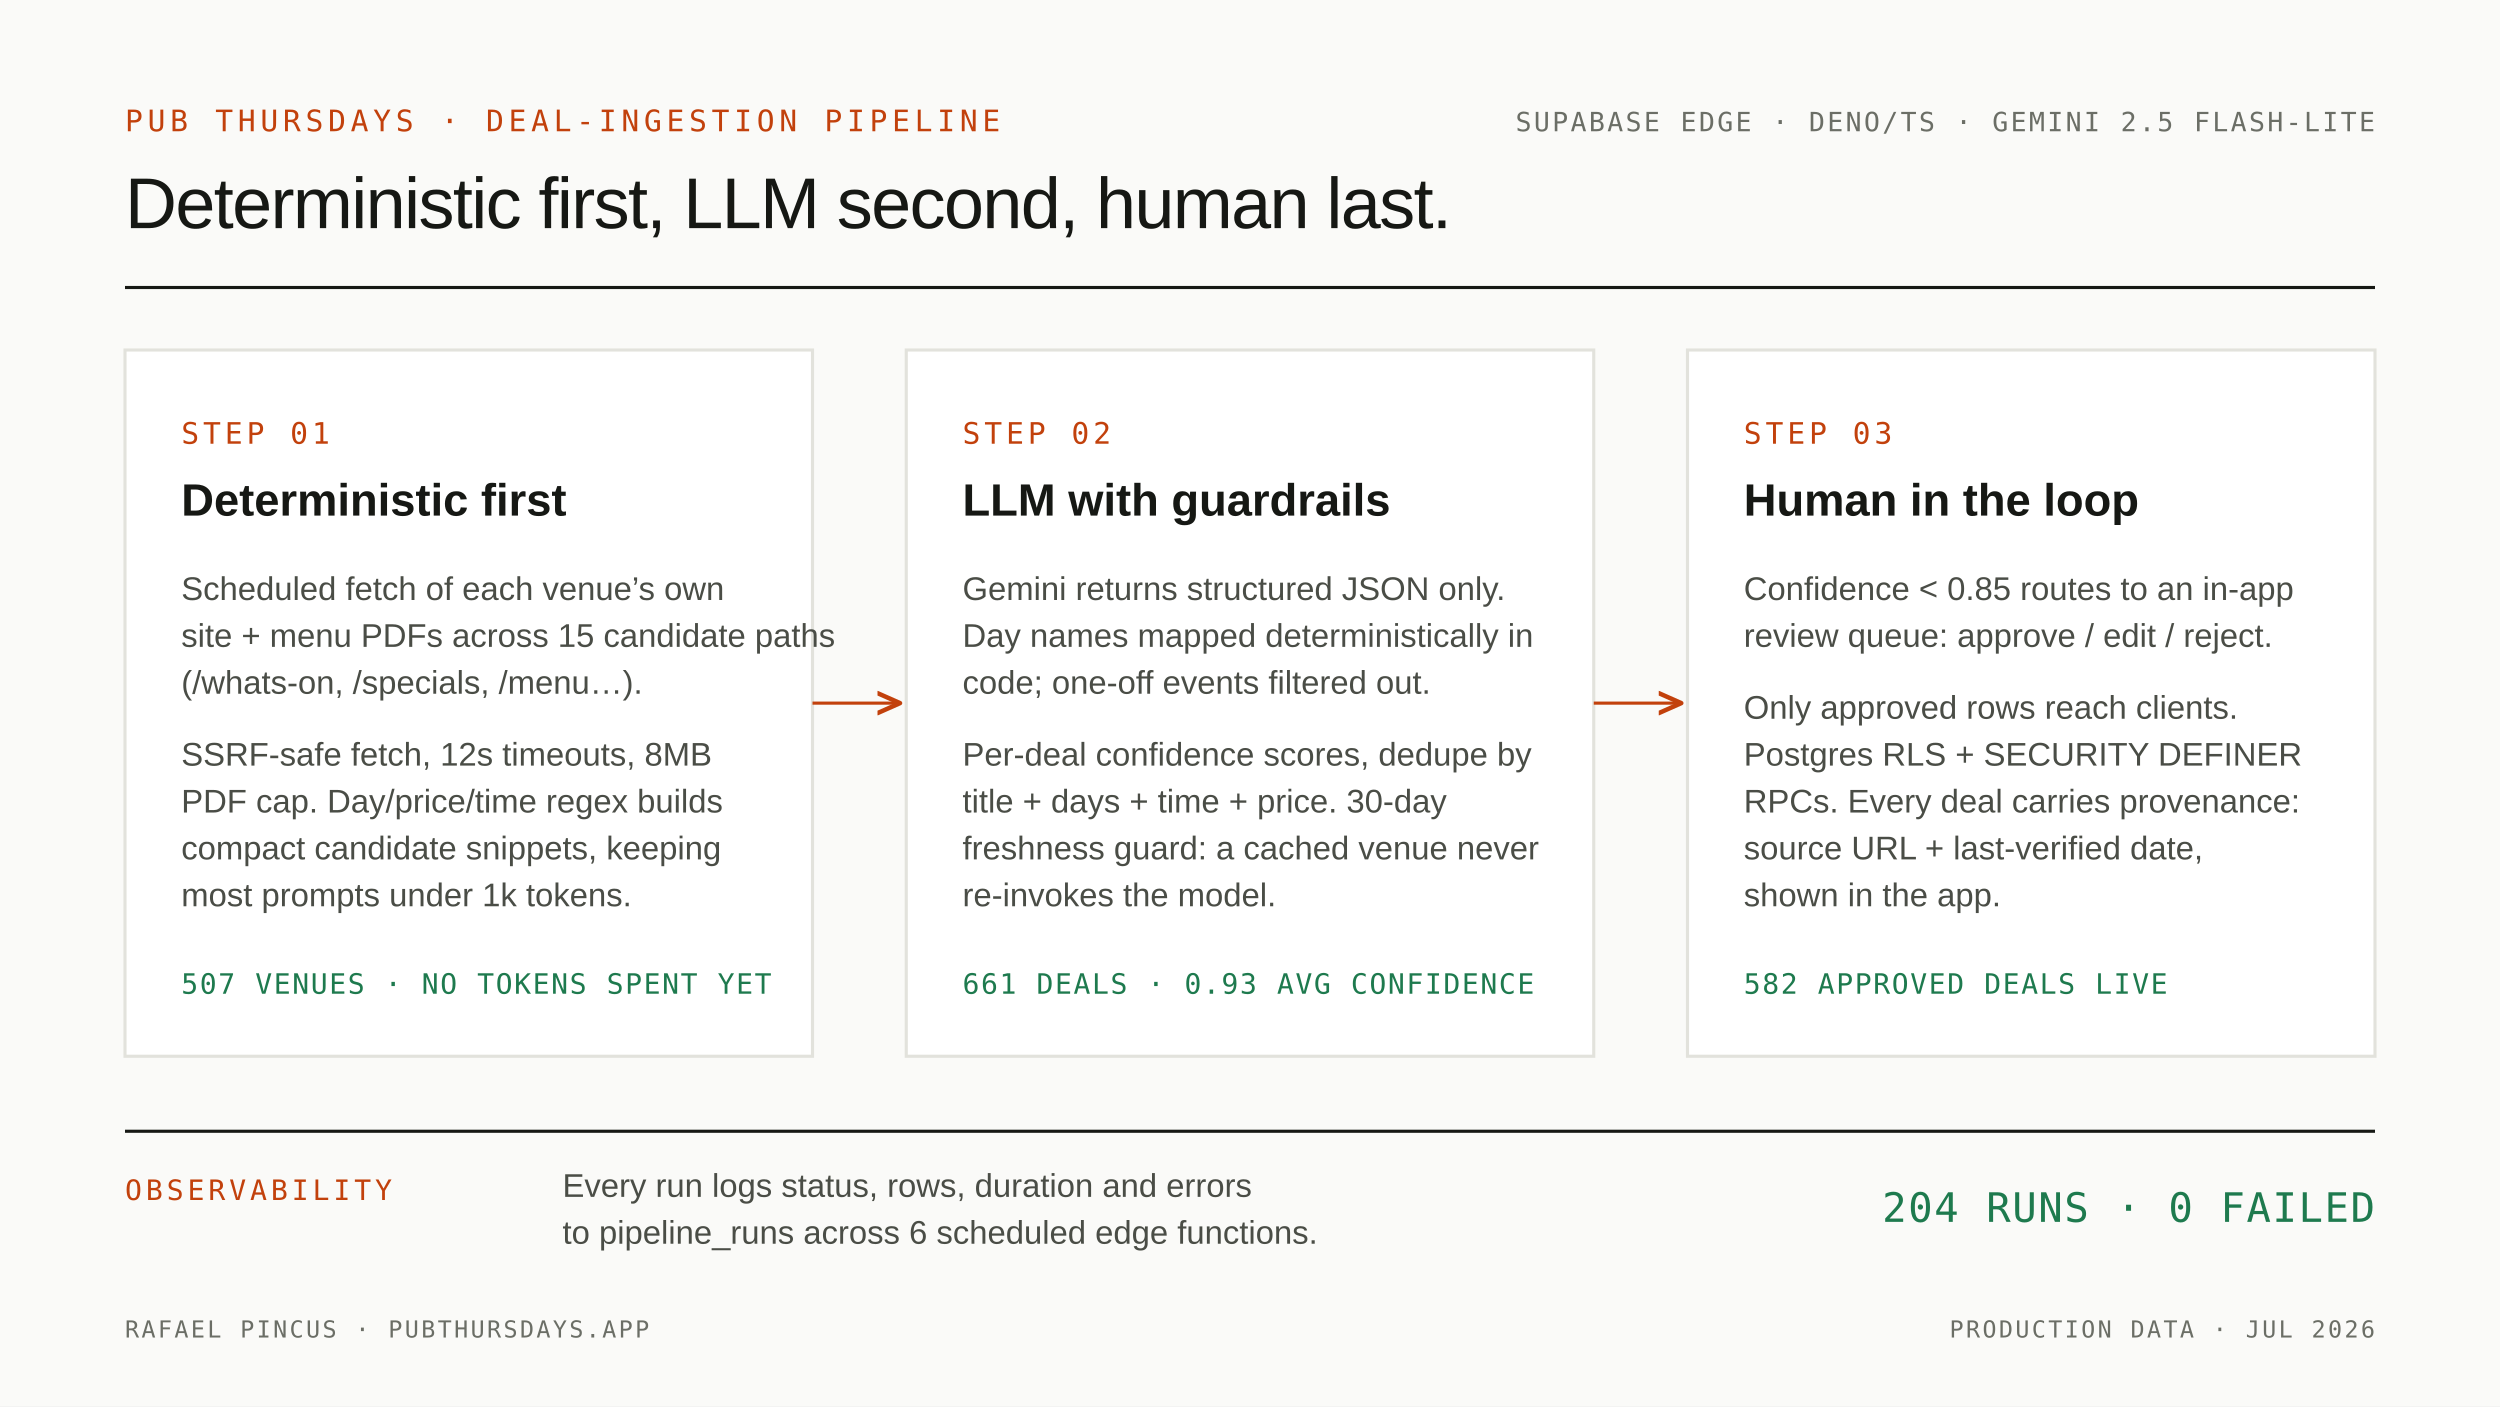
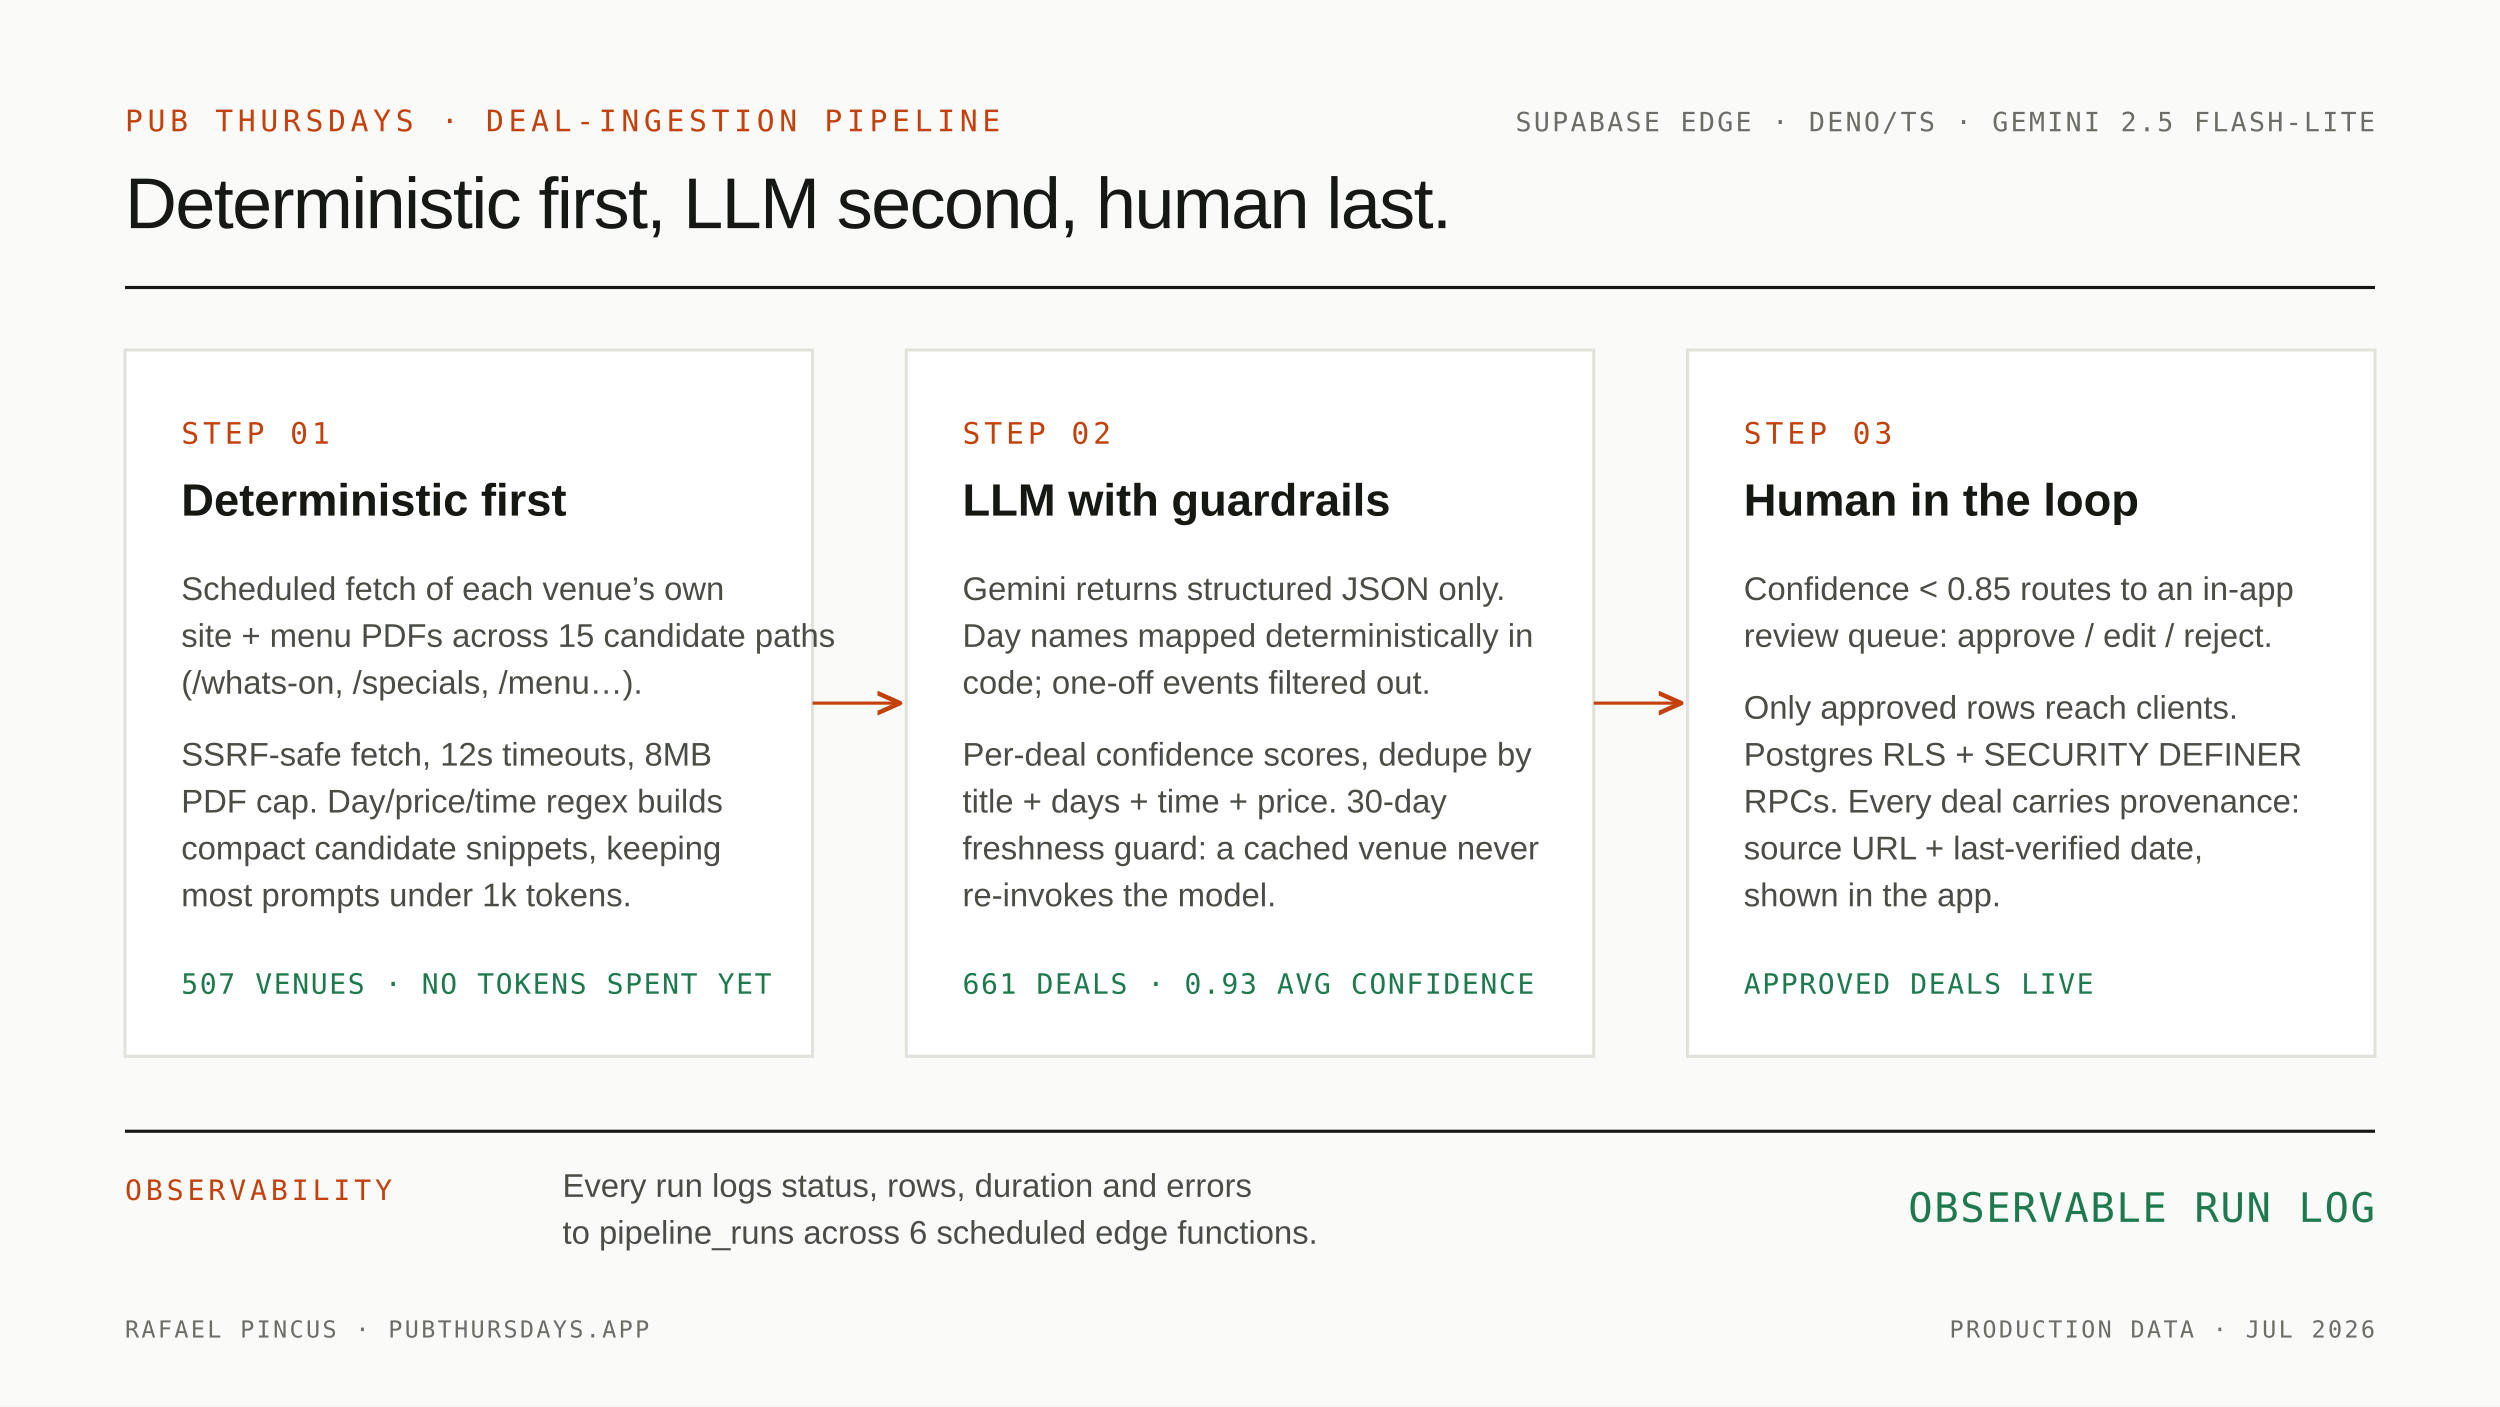
<svg xmlns="http://www.w3.org/2000/svg" viewBox="0 0 1600 900" width="1600" height="900" role="img" aria-label="Pub Thursdays deal-ingestion pipeline: deterministic fetching and rule filtering, Gemini structured extraction with guardrails, then a human review queue writing approved deals to Postgres with row-level security. 204 logged runs, zero failures.">
  <defs>
    <marker id="arrow" viewBox="0 0 10 10" refX="9" refY="5" markerWidth="8" markerHeight="8" orient="auto-start-reverse">
      <path d="M 0 1 L 9 5 L 0 9" fill="none" stroke="#C2410C" stroke-width="1.8" stroke-linecap="round" stroke-linejoin="round" />
    </marker>
  </defs>
  <rect width="1600" height="900" fill="#FAFAF8" />
  <text x="80" y="84" font-family="ui-monospace, 'SF Mono', Menlo, monospace" font-size="19" letter-spacing="3" fill="#C2410C">PUB THURSDAYS · DEAL-INGESTION PIPELINE</text>
  <text x="1520" y="84" text-anchor="end" font-family="ui-monospace, 'SF Mono', Menlo, monospace" font-size="17" letter-spacing="1.5" fill="#6B6E66">SUPABASE EDGE · DENO/TS · GEMINI 2.5 FLASH-LITE</text>
  <text x="80" y="146" font-family="ui-sans-serif, -apple-system, 'Helvetica Neue', Arial, sans-serif" font-size="46" font-weight="500" letter-spacing="-1" fill="#161814">Deterministic first, LLM second, human last.</text>
  <line x1="80" y1="184" x2="1520" y2="184" stroke="#161814" stroke-width="2" />
  <rect x="80" y="224" width="440" height="452" fill="#FFFFFF" stroke="#E2E2DC" stroke-width="2" />
  <text x="116" y="284" font-family="ui-monospace, 'SF Mono', Menlo, monospace" font-size="19" letter-spacing="2.5" fill="#C2410C">STEP 01</text>
  <text x="116" y="330" font-family="ui-sans-serif, -apple-system, 'Helvetica Neue', Arial, sans-serif" font-size="29" font-weight="600" fill="#161814">Deterministic first</text>
  <text x="116" y="384" font-family="ui-sans-serif, -apple-system, 'Helvetica Neue', Arial, sans-serif" font-size="21" fill="#4A4D46">Scheduled fetch of each venue’s own</text>
  <text x="116" y="414" font-family="ui-sans-serif, -apple-system, 'Helvetica Neue', Arial, sans-serif" font-size="21" fill="#4A4D46">site + menu PDFs across 15 candidate paths</text>
  <text x="116" y="444" font-family="ui-sans-serif, -apple-system, 'Helvetica Neue', Arial, sans-serif" font-size="21" fill="#4A4D46">(/whats-on, /specials, /menu…).</text>
  <text x="116" y="490" font-family="ui-sans-serif, -apple-system, 'Helvetica Neue', Arial, sans-serif" font-size="21" fill="#4A4D46">SSRF-safe fetch, 12s timeouts, 8MB</text>
  <text x="116" y="520" font-family="ui-sans-serif, -apple-system, 'Helvetica Neue', Arial, sans-serif" font-size="21" fill="#4A4D46">PDF cap. Day/price/time regex builds</text>
  <text x="116" y="550" font-family="ui-sans-serif, -apple-system, 'Helvetica Neue', Arial, sans-serif" font-size="21" fill="#4A4D46">compact candidate snippets, keeping</text>
  <text x="116" y="580" font-family="ui-sans-serif, -apple-system, 'Helvetica Neue', Arial, sans-serif" font-size="21" fill="#4A4D46">most prompts under 1k tokens.</text>
  <text x="116" y="636" font-family="ui-monospace, 'SF Mono', Menlo, monospace" font-size="18" letter-spacing="1" fill="#1E7A4E">507 VENUES · NO TOKENS SPENT YET</text>
  <line x1="520" y1="450" x2="576" y2="450" stroke="#C2410C" stroke-width="2" marker-end="url(#arrow)" />
  <rect x="580" y="224" width="440" height="452" fill="#FFFFFF" stroke="#E2E2DC" stroke-width="2" />
  <text x="616" y="284" font-family="ui-monospace, 'SF Mono', Menlo, monospace" font-size="19" letter-spacing="2.5" fill="#C2410C">STEP 02</text>
  <text x="616" y="330" font-family="ui-sans-serif, -apple-system, 'Helvetica Neue', Arial, sans-serif" font-size="29" font-weight="600" fill="#161814">LLM with guardrails</text>
  <text x="616" y="384" font-family="ui-sans-serif, -apple-system, 'Helvetica Neue', Arial, sans-serif" font-size="21" fill="#4A4D46">Gemini returns structured JSON only.</text>
  <text x="616" y="414" font-family="ui-sans-serif, -apple-system, 'Helvetica Neue', Arial, sans-serif" font-size="21" fill="#4A4D46">Day names mapped deterministically in</text>
  <text x="616" y="444" font-family="ui-sans-serif, -apple-system, 'Helvetica Neue', Arial, sans-serif" font-size="21" fill="#4A4D46">code; one-off events filtered out.</text>
  <text x="616" y="490" font-family="ui-sans-serif, -apple-system, 'Helvetica Neue', Arial, sans-serif" font-size="21" fill="#4A4D46">Per-deal confidence scores, dedupe by</text>
  <text x="616" y="520" font-family="ui-sans-serif, -apple-system, 'Helvetica Neue', Arial, sans-serif" font-size="21" fill="#4A4D46">title + days + time + price. 30-day</text>
  <text x="616" y="550" font-family="ui-sans-serif, -apple-system, 'Helvetica Neue', Arial, sans-serif" font-size="21" fill="#4A4D46">freshness guard: a cached venue never</text>
  <text x="616" y="580" font-family="ui-sans-serif, -apple-system, 'Helvetica Neue', Arial, sans-serif" font-size="21" fill="#4A4D46">re-invokes the model.</text>
  <text x="616" y="636" font-family="ui-monospace, 'SF Mono', Menlo, monospace" font-size="18" letter-spacing="1" fill="#1E7A4E">661 DEALS · 0.93 AVG CONFIDENCE</text>
  <line x1="1020" y1="450" x2="1076" y2="450" stroke="#C2410C" stroke-width="2" marker-end="url(#arrow)" />
  <rect x="1080" y="224" width="440" height="452" fill="#FFFFFF" stroke="#E2E2DC" stroke-width="2" />
  <text x="1116" y="284" font-family="ui-monospace, 'SF Mono', Menlo, monospace" font-size="19" letter-spacing="2.5" fill="#C2410C">STEP 03</text>
  <text x="1116" y="330" font-family="ui-sans-serif, -apple-system, 'Helvetica Neue', Arial, sans-serif" font-size="29" font-weight="600" fill="#161814">Human in the loop</text>
  <text x="1116" y="384" font-family="ui-sans-serif, -apple-system, 'Helvetica Neue', Arial, sans-serif" font-size="21" fill="#4A4D46">Confidence &lt; 0.85 routes to an in-app</text>
  <text x="1116" y="414" font-family="ui-sans-serif, -apple-system, 'Helvetica Neue', Arial, sans-serif" font-size="21" fill="#4A4D46">review queue: approve / edit / reject.</text>
  <text x="1116" y="460" font-family="ui-sans-serif, -apple-system, 'Helvetica Neue', Arial, sans-serif" font-size="21" fill="#4A4D46">Only approved rows reach clients.</text>
  <text x="1116" y="490" font-family="ui-sans-serif, -apple-system, 'Helvetica Neue', Arial, sans-serif" font-size="21" fill="#4A4D46">Postgres RLS + SECURITY DEFINER</text>
  <text x="1116" y="520" font-family="ui-sans-serif, -apple-system, 'Helvetica Neue', Arial, sans-serif" font-size="21" fill="#4A4D46">RPCs. Every deal carries provenance:</text>
  <text x="1116" y="550" font-family="ui-sans-serif, -apple-system, 'Helvetica Neue', Arial, sans-serif" font-size="21" fill="#4A4D46">source URL + last-verified date,</text>
  <text x="1116" y="580" font-family="ui-sans-serif, -apple-system, 'Helvetica Neue', Arial, sans-serif" font-size="21" fill="#4A4D46">shown in the app.</text>
-   <text x="1116" y="636" font-family="ui-monospace, 'SF Mono', Menlo, monospace" font-size="18" letter-spacing="1" fill="#1E7A4E">582 APPROVED DEALS LIVE</text>
+   <text x="1116" y="636" font-family="ui-monospace, 'SF Mono', Menlo, monospace" font-size="18" letter-spacing="1" fill="#1E7A4E">APPROVED DEALS LIVE</text>
  <line x1="80" y1="724" x2="1520" y2="724" stroke="#161814" stroke-width="2" />
  <text x="80" y="768" font-family="ui-monospace, 'SF Mono', Menlo, monospace" font-size="18" letter-spacing="2.5" fill="#C2410C">OBSERVABILITY</text>
  <text x="360" y="766" font-family="ui-sans-serif, -apple-system, 'Helvetica Neue', Arial, sans-serif" font-size="21" fill="#4A4D46">Every run logs status, rows, duration and errors</text>
  <text x="360" y="796" font-family="ui-sans-serif, -apple-system, 'Helvetica Neue', Arial, sans-serif" font-size="21" fill="#4A4D46">to pipeline_runs across 6 scheduled edge functions.</text>
-   <text x="1520" y="782" text-anchor="end" font-family="ui-monospace, 'SF Mono', Menlo, monospace" font-size="26" letter-spacing="1" fill="#1E7A4E">204 RUNS · 0 FAILED</text>
+   <text x="1520" y="782" text-anchor="end" font-family="ui-monospace, 'SF Mono', Menlo, monospace" font-size="26" letter-spacing="1" fill="#1E7A4E">OBSERVABLE RUN LOG</text>
  <text x="80" y="856" font-family="ui-monospace, 'SF Mono', Menlo, monospace" font-size="15" letter-spacing="1.5" fill="#6B6E66">RAFAEL PINCUS · PUBTHURSDAYS.APP</text>
  <text x="1520" y="856" text-anchor="end" font-family="ui-monospace, 'SF Mono', Menlo, monospace" font-size="15" letter-spacing="1.5" fill="#6B6E66">PRODUCTION DATA · JUL 2026</text>
</svg>
